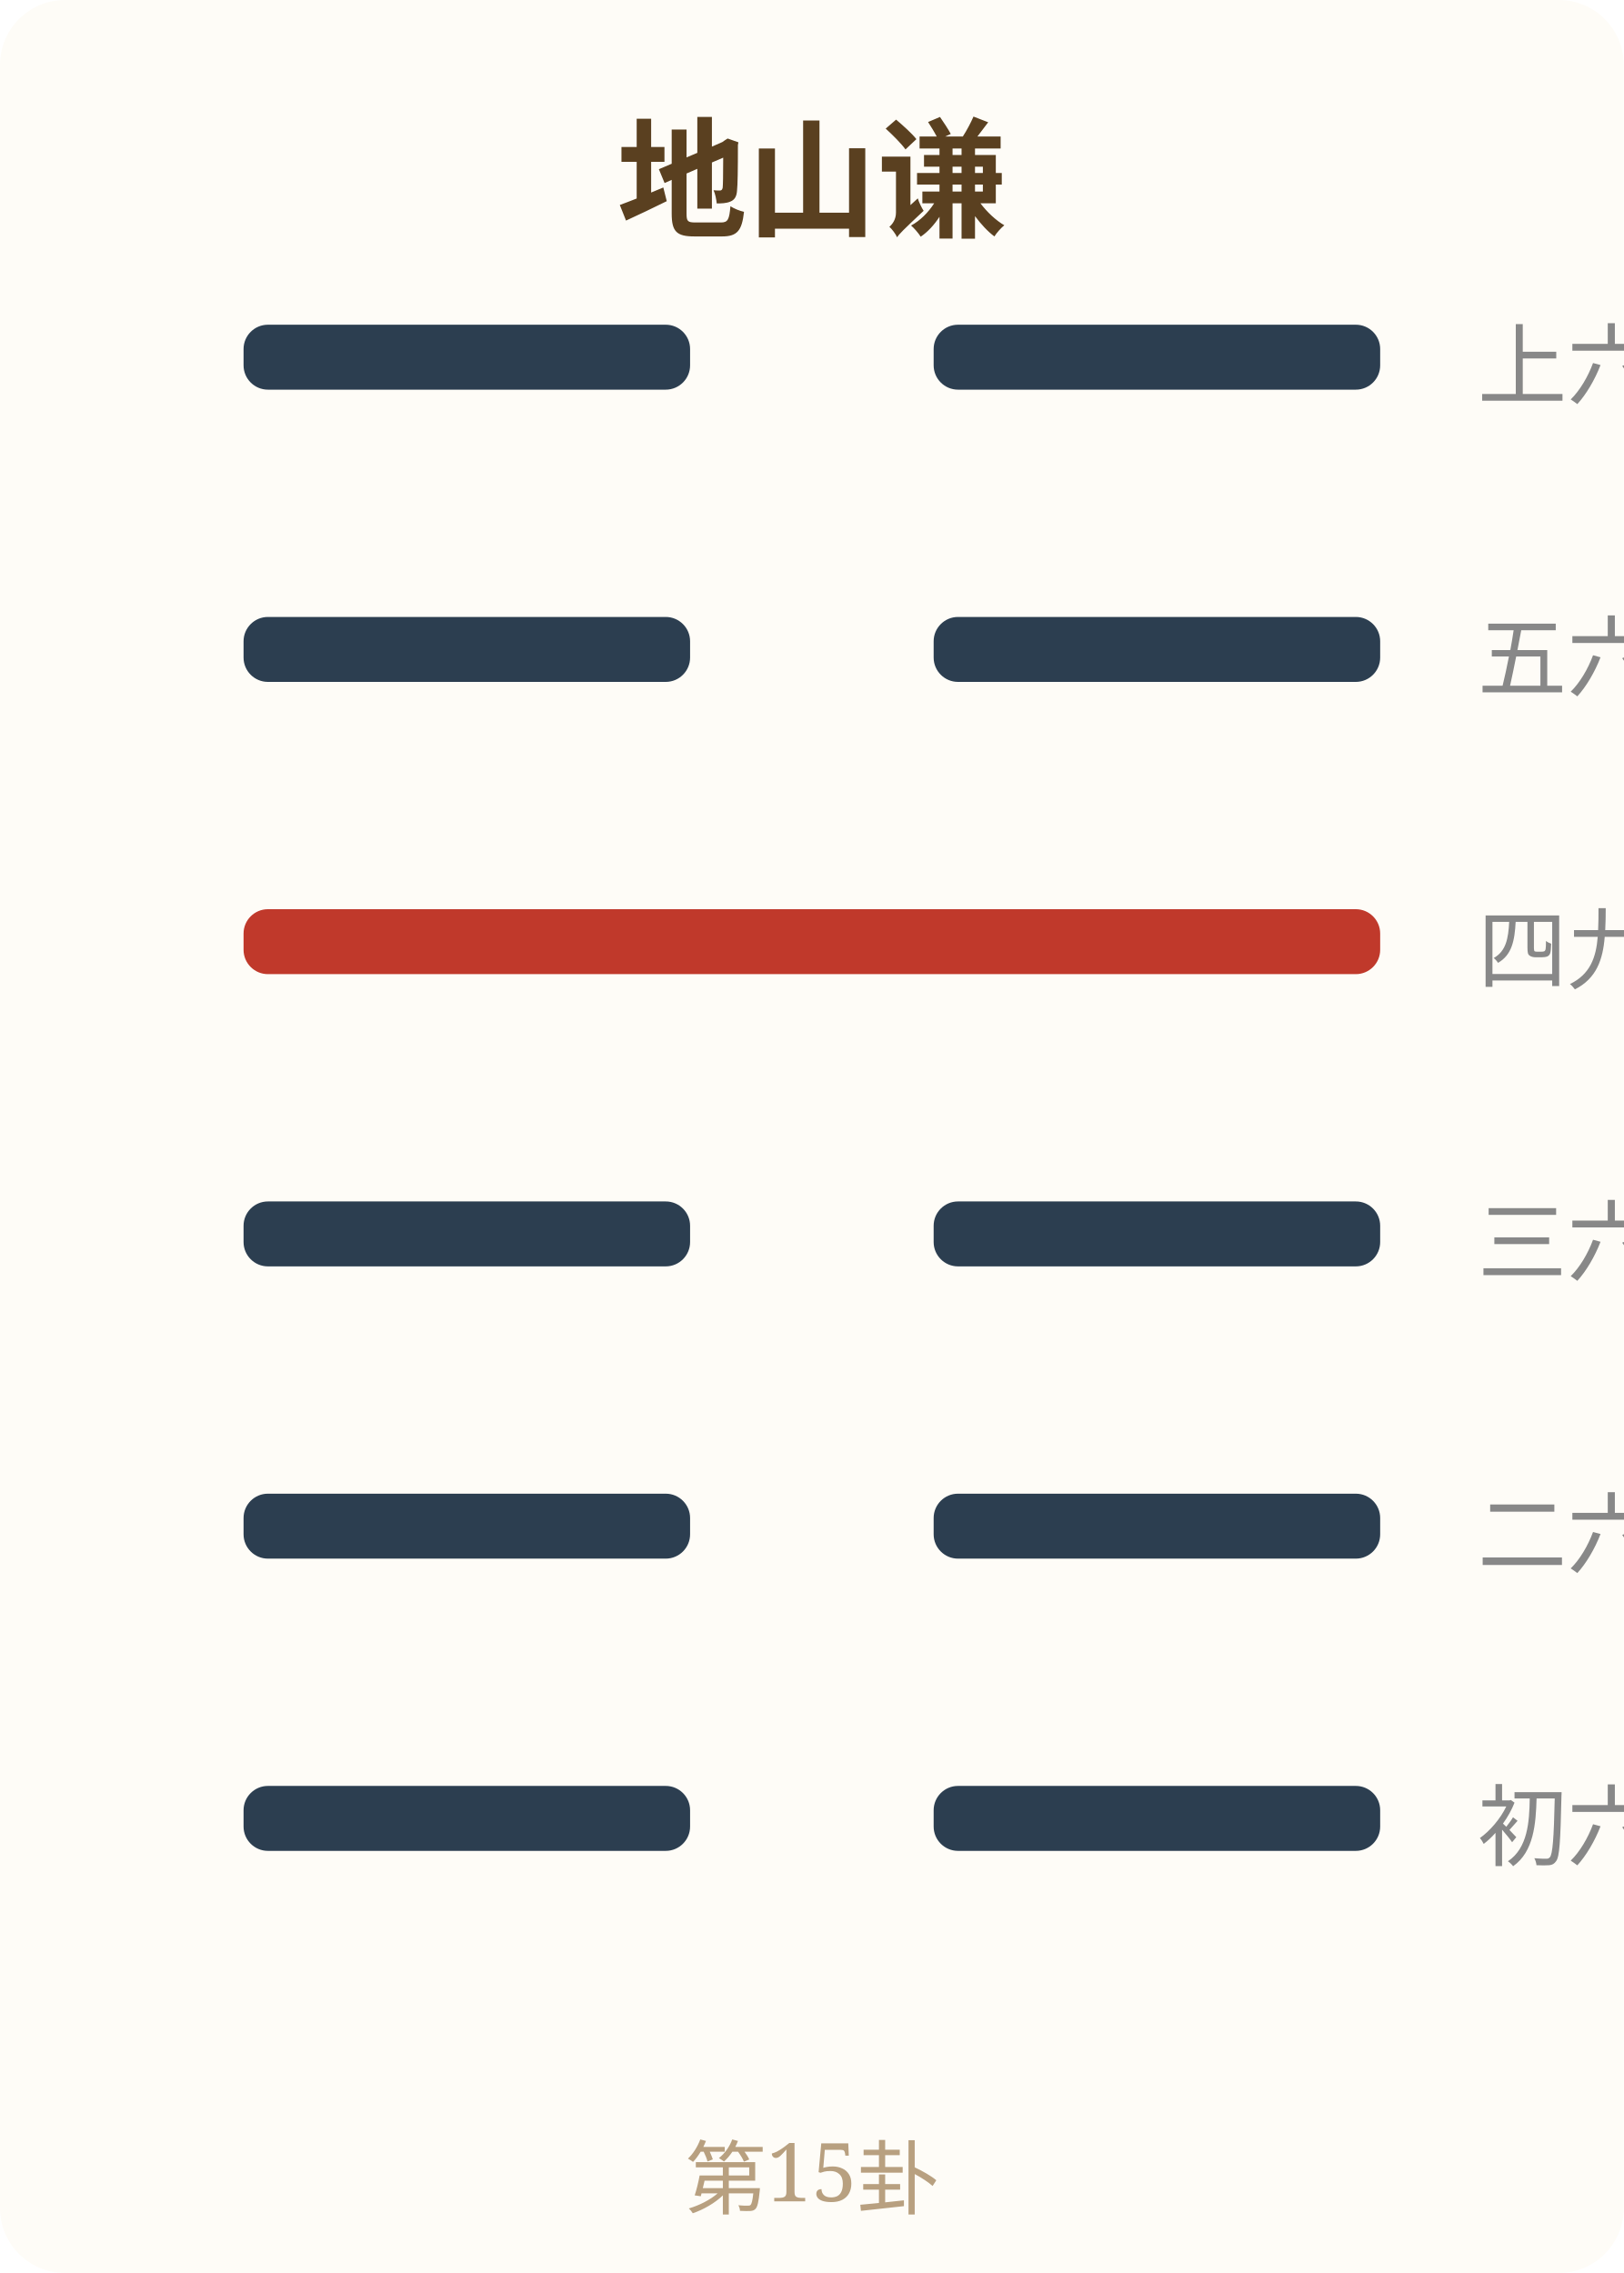
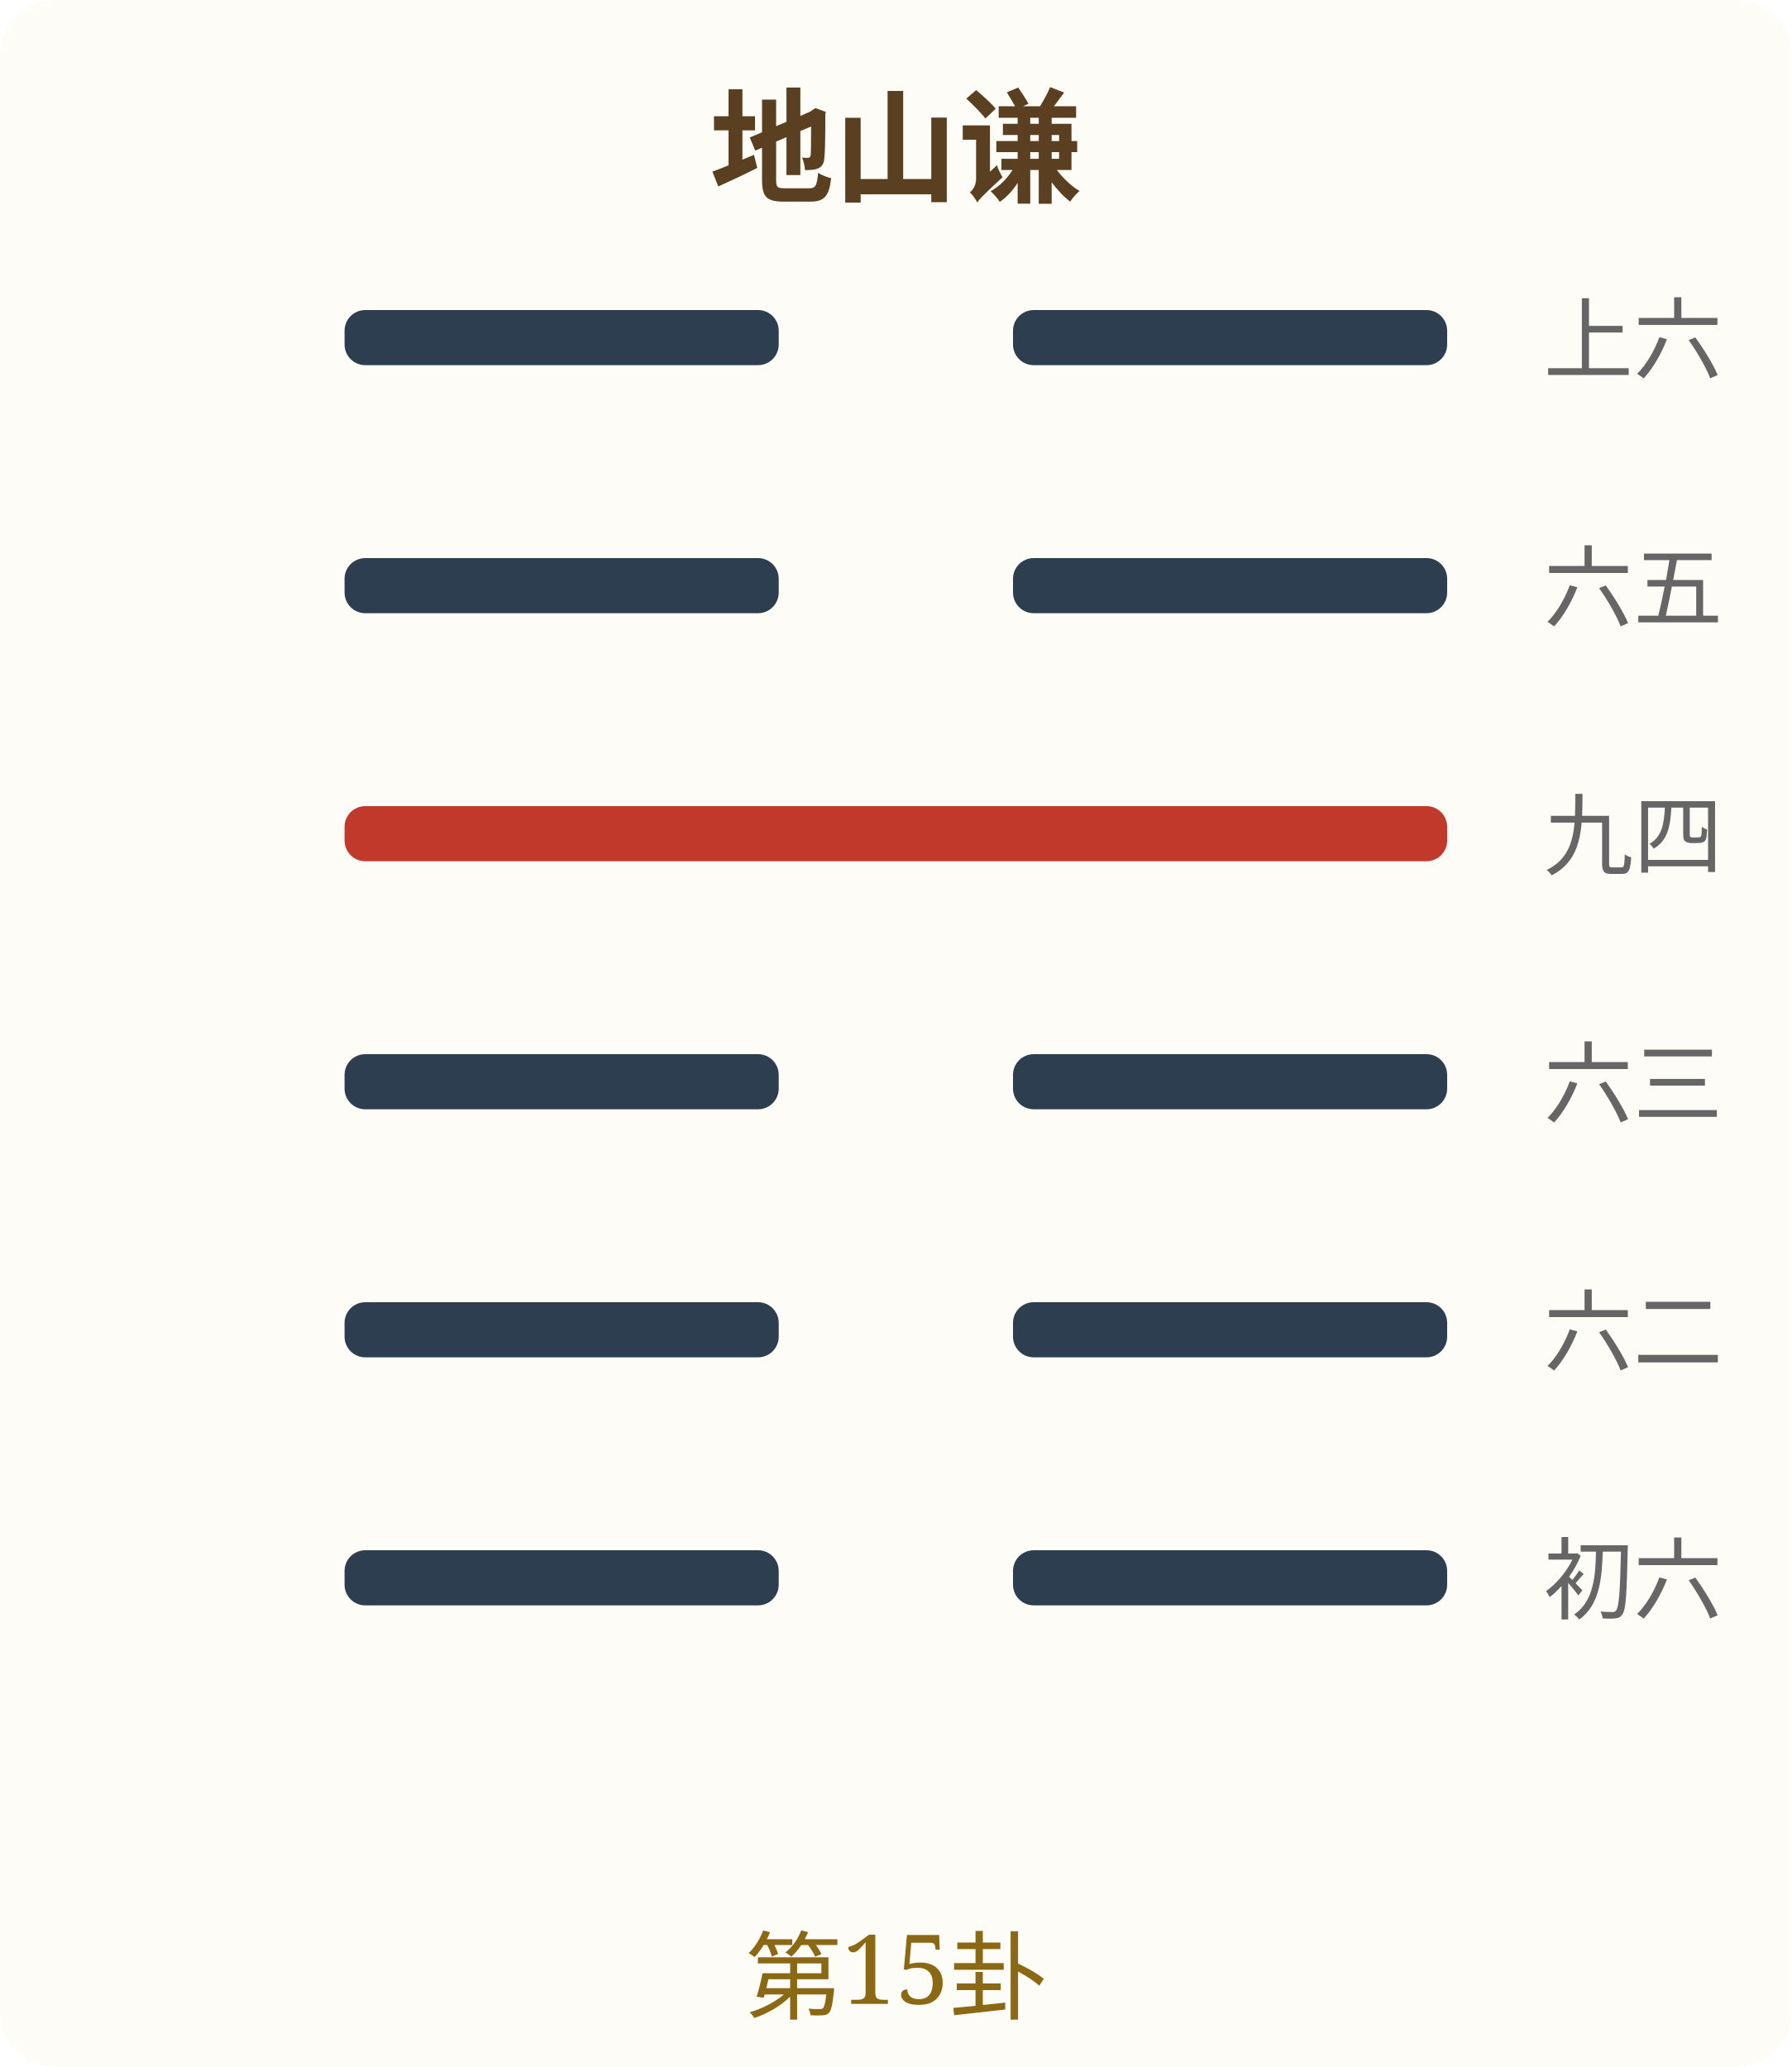
- <svg xmlns="http://www.w3.org/2000/svg" viewBox="0 0 200 280" width="200" height="280">
-   <rect width="200" height="280" fill="#fefcf7" rx="8" />
-   <text x="100" y="28" text-anchor="middle" font-size="16" font-weight="bold" fill="#5a4020" font-family="serif">地山谦</text>
-   <rect x="30" y="40" width="55" height="8" rx="3" fill="#2c3e50" />
-   <rect x="115" y="40" width="55" height="8" rx="3" fill="#2c3e50" />
-   <text x="182" y="49" font-size="11" fill="#888" font-family="sans-serif">上六</text>
-   <rect x="30" y="76" width="55" height="8" rx="3" fill="#2c3e50" />
-   <rect x="115" y="76" width="55" height="8" rx="3" fill="#2c3e50" />
-   <text x="182" y="85" font-size="11" fill="#888" font-family="sans-serif">五六</text>
-   <rect x="30" y="112" width="140" height="8" rx="3" fill="#c0392b" />
-   <text x="182" y="121" font-size="11" fill="#888" font-family="sans-serif">四九</text>
-   <rect x="30" y="148" width="55" height="8" rx="3" fill="#2c3e50" />
-   <rect x="115" y="148" width="55" height="8" rx="3" fill="#2c3e50" />
-   <text x="182" y="157" font-size="11" fill="#888" font-family="sans-serif">三六</text>
-   <rect x="30" y="184" width="55" height="8" rx="3" fill="#2c3e50" />
-   <rect x="115" y="184" width="55" height="8" rx="3" fill="#2c3e50" />
-   <text x="182" y="193" font-size="11" fill="#888" font-family="sans-serif">二六</text>
-   <rect x="30" y="220" width="55" height="8" rx="3" fill="#2c3e50" />
-   <rect x="115" y="220" width="55" height="8" rx="3" fill="#2c3e50" />
-   <text x="182" y="229" font-size="11" fill="#888" font-family="sans-serif">初六</text>
-   <text x="100" y="272" text-anchor="middle" font-size="10" fill="#b8a080" font-family="serif">第15卦</text>
+ <svg xmlns="http://www.w3.org/2000/svg" viewBox="0 0 260 300" width="260" height="300">
+   <rect width="260" height="300" fill="#fefcf7" rx="8" />
+   <text x="130" y="28" text-anchor="middle" font-size="18" font-weight="bold" fill="#5a4020" font-family="serif">地山谦</text>
+   <rect x="50" y="45" width="63" height="8" rx="3" fill="#2c3e50" />
+   <rect x="147" y="45" width="63" height="8" rx="3" fill="#2c3e50" />
+   <text x="224" y="54" font-size="13" fill="#666" font-family="sans-serif">上六</text>
+   <rect x="50" y="81" width="63" height="8" rx="3" fill="#2c3e50" />
+   <rect x="147" y="81" width="63" height="8" rx="3" fill="#2c3e50" />
+   <text x="224" y="90" font-size="13" fill="#666" font-family="sans-serif">六五</text>
+   <rect x="50" y="117" width="160" height="8" rx="3" fill="#c0392b" />
+   <text x="224" y="126" font-size="13" fill="#666" font-family="sans-serif">九四</text>
+   <rect x="50" y="153" width="63" height="8" rx="3" fill="#2c3e50" />
+   <rect x="147" y="153" width="63" height="8" rx="3" fill="#2c3e50" />
+   <text x="224" y="162" font-size="13" fill="#666" font-family="sans-serif">六三</text>
+   <rect x="50" y="189" width="63" height="8" rx="3" fill="#2c3e50" />
+   <rect x="147" y="189" width="63" height="8" rx="3" fill="#2c3e50" />
+   <text x="224" y="198" font-size="13" fill="#666" font-family="sans-serif">六二</text>
+   <rect x="50" y="225" width="63" height="8" rx="3" fill="#2c3e50" />
+   <rect x="147" y="225" width="63" height="8" rx="3" fill="#2c3e50" />
+   <text x="224" y="234" font-size="13" fill="#666" font-family="sans-serif">初六</text>
+   <text x="130" y="292" text-anchor="middle" font-size="14" fill="#8b6914" font-family="serif">第15卦</text>
</svg>
